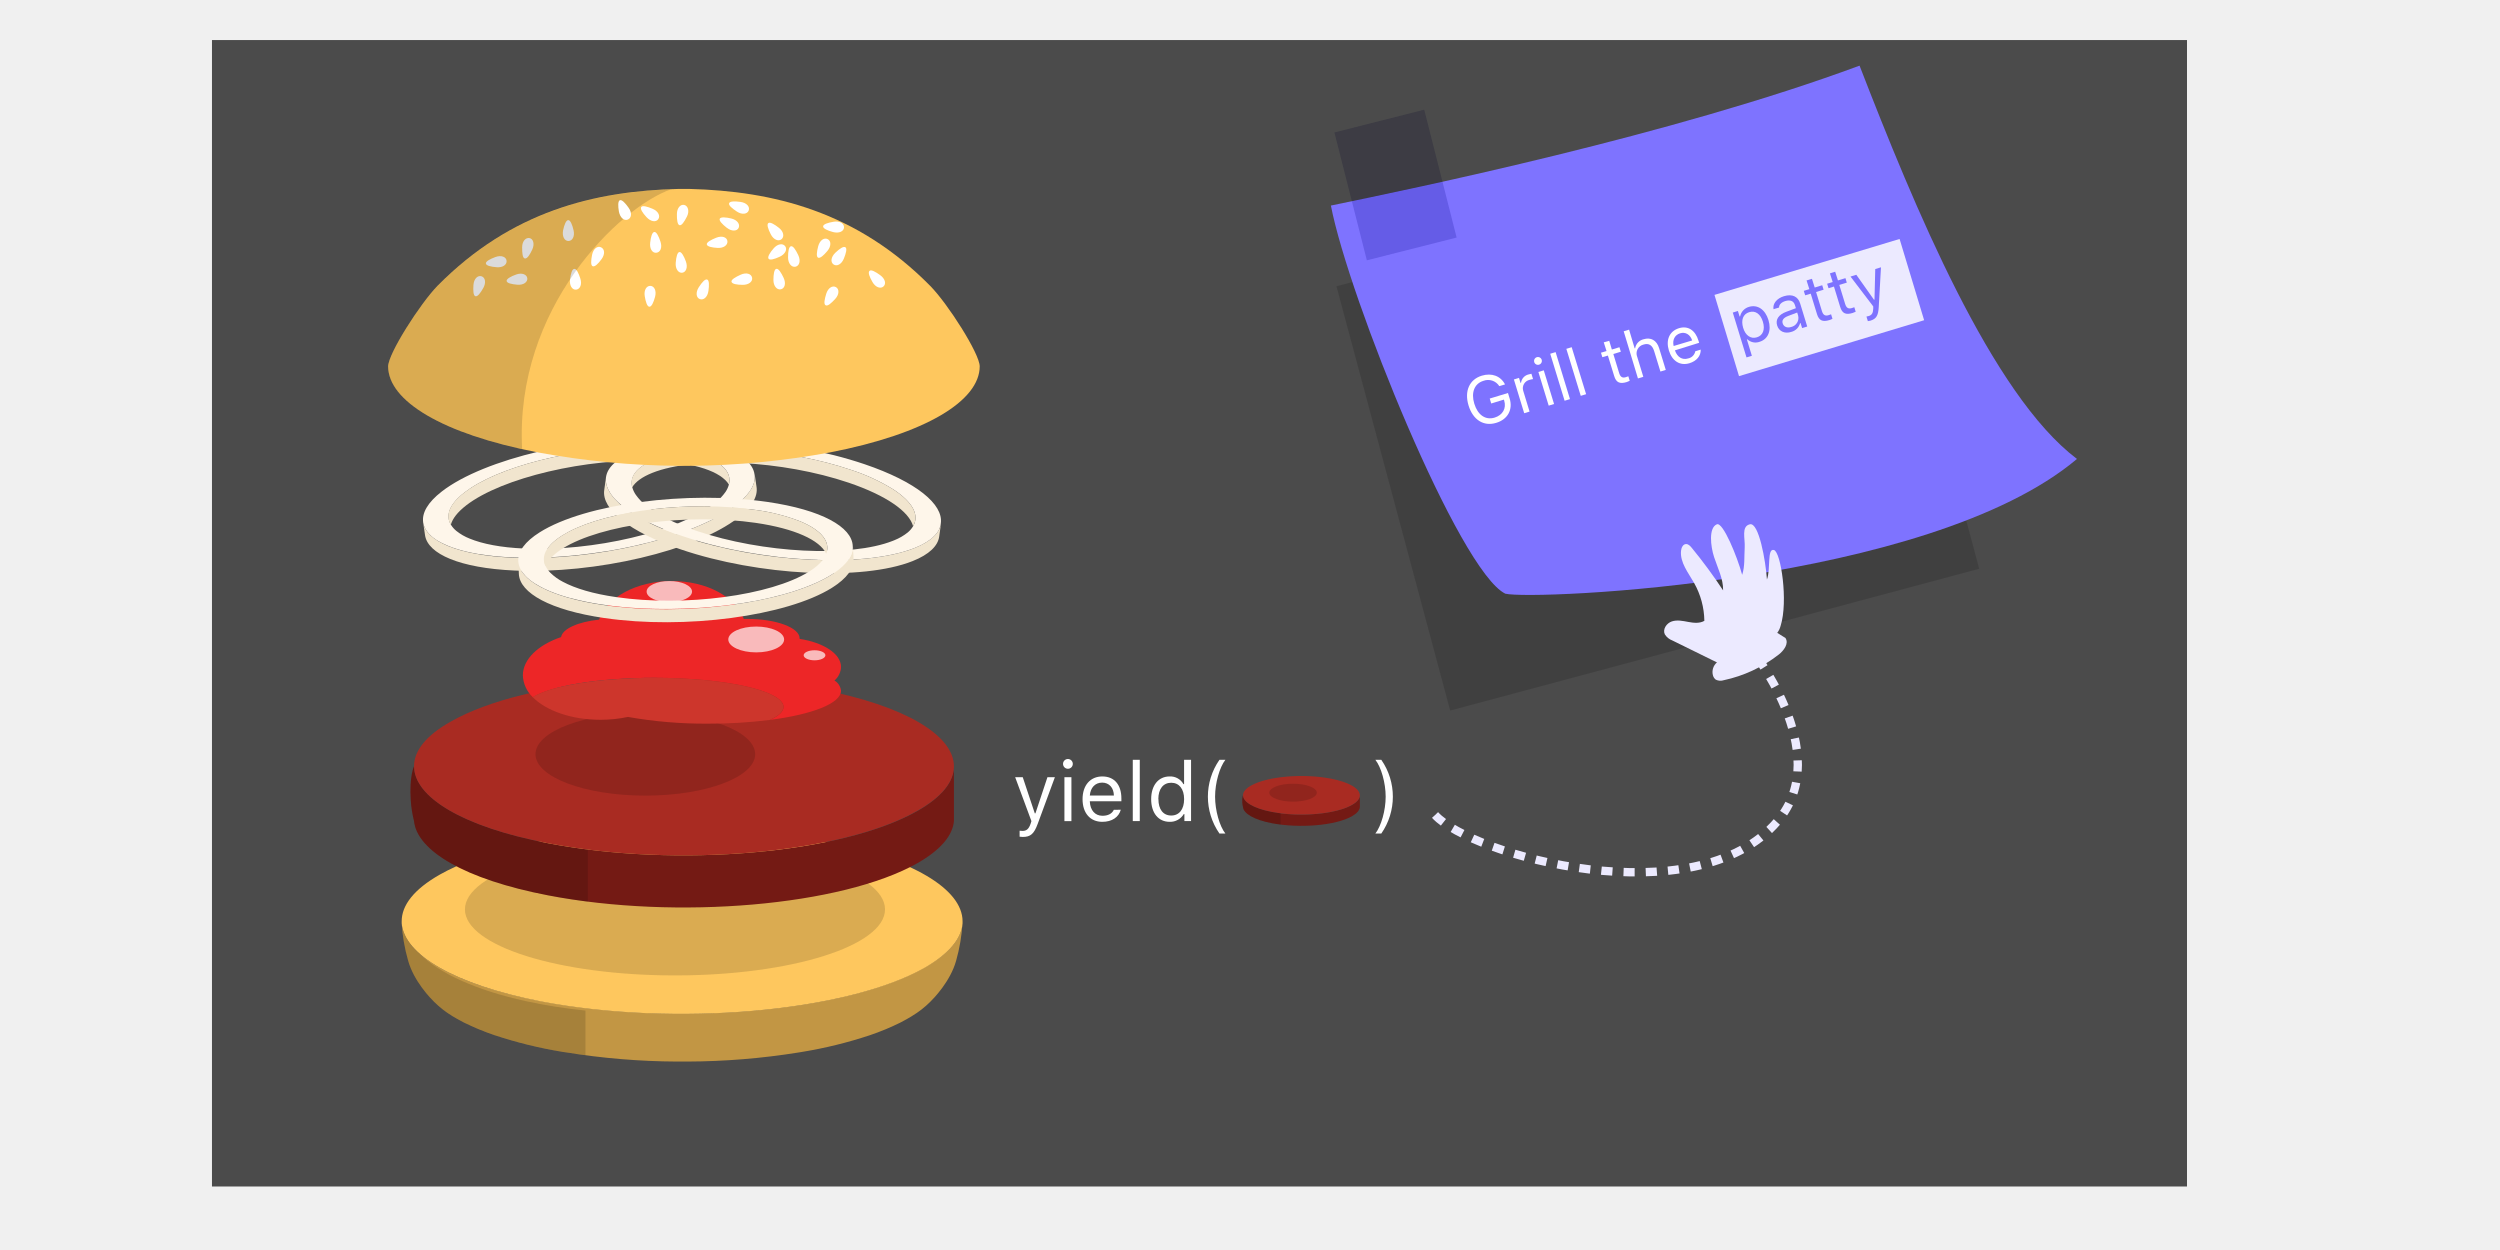
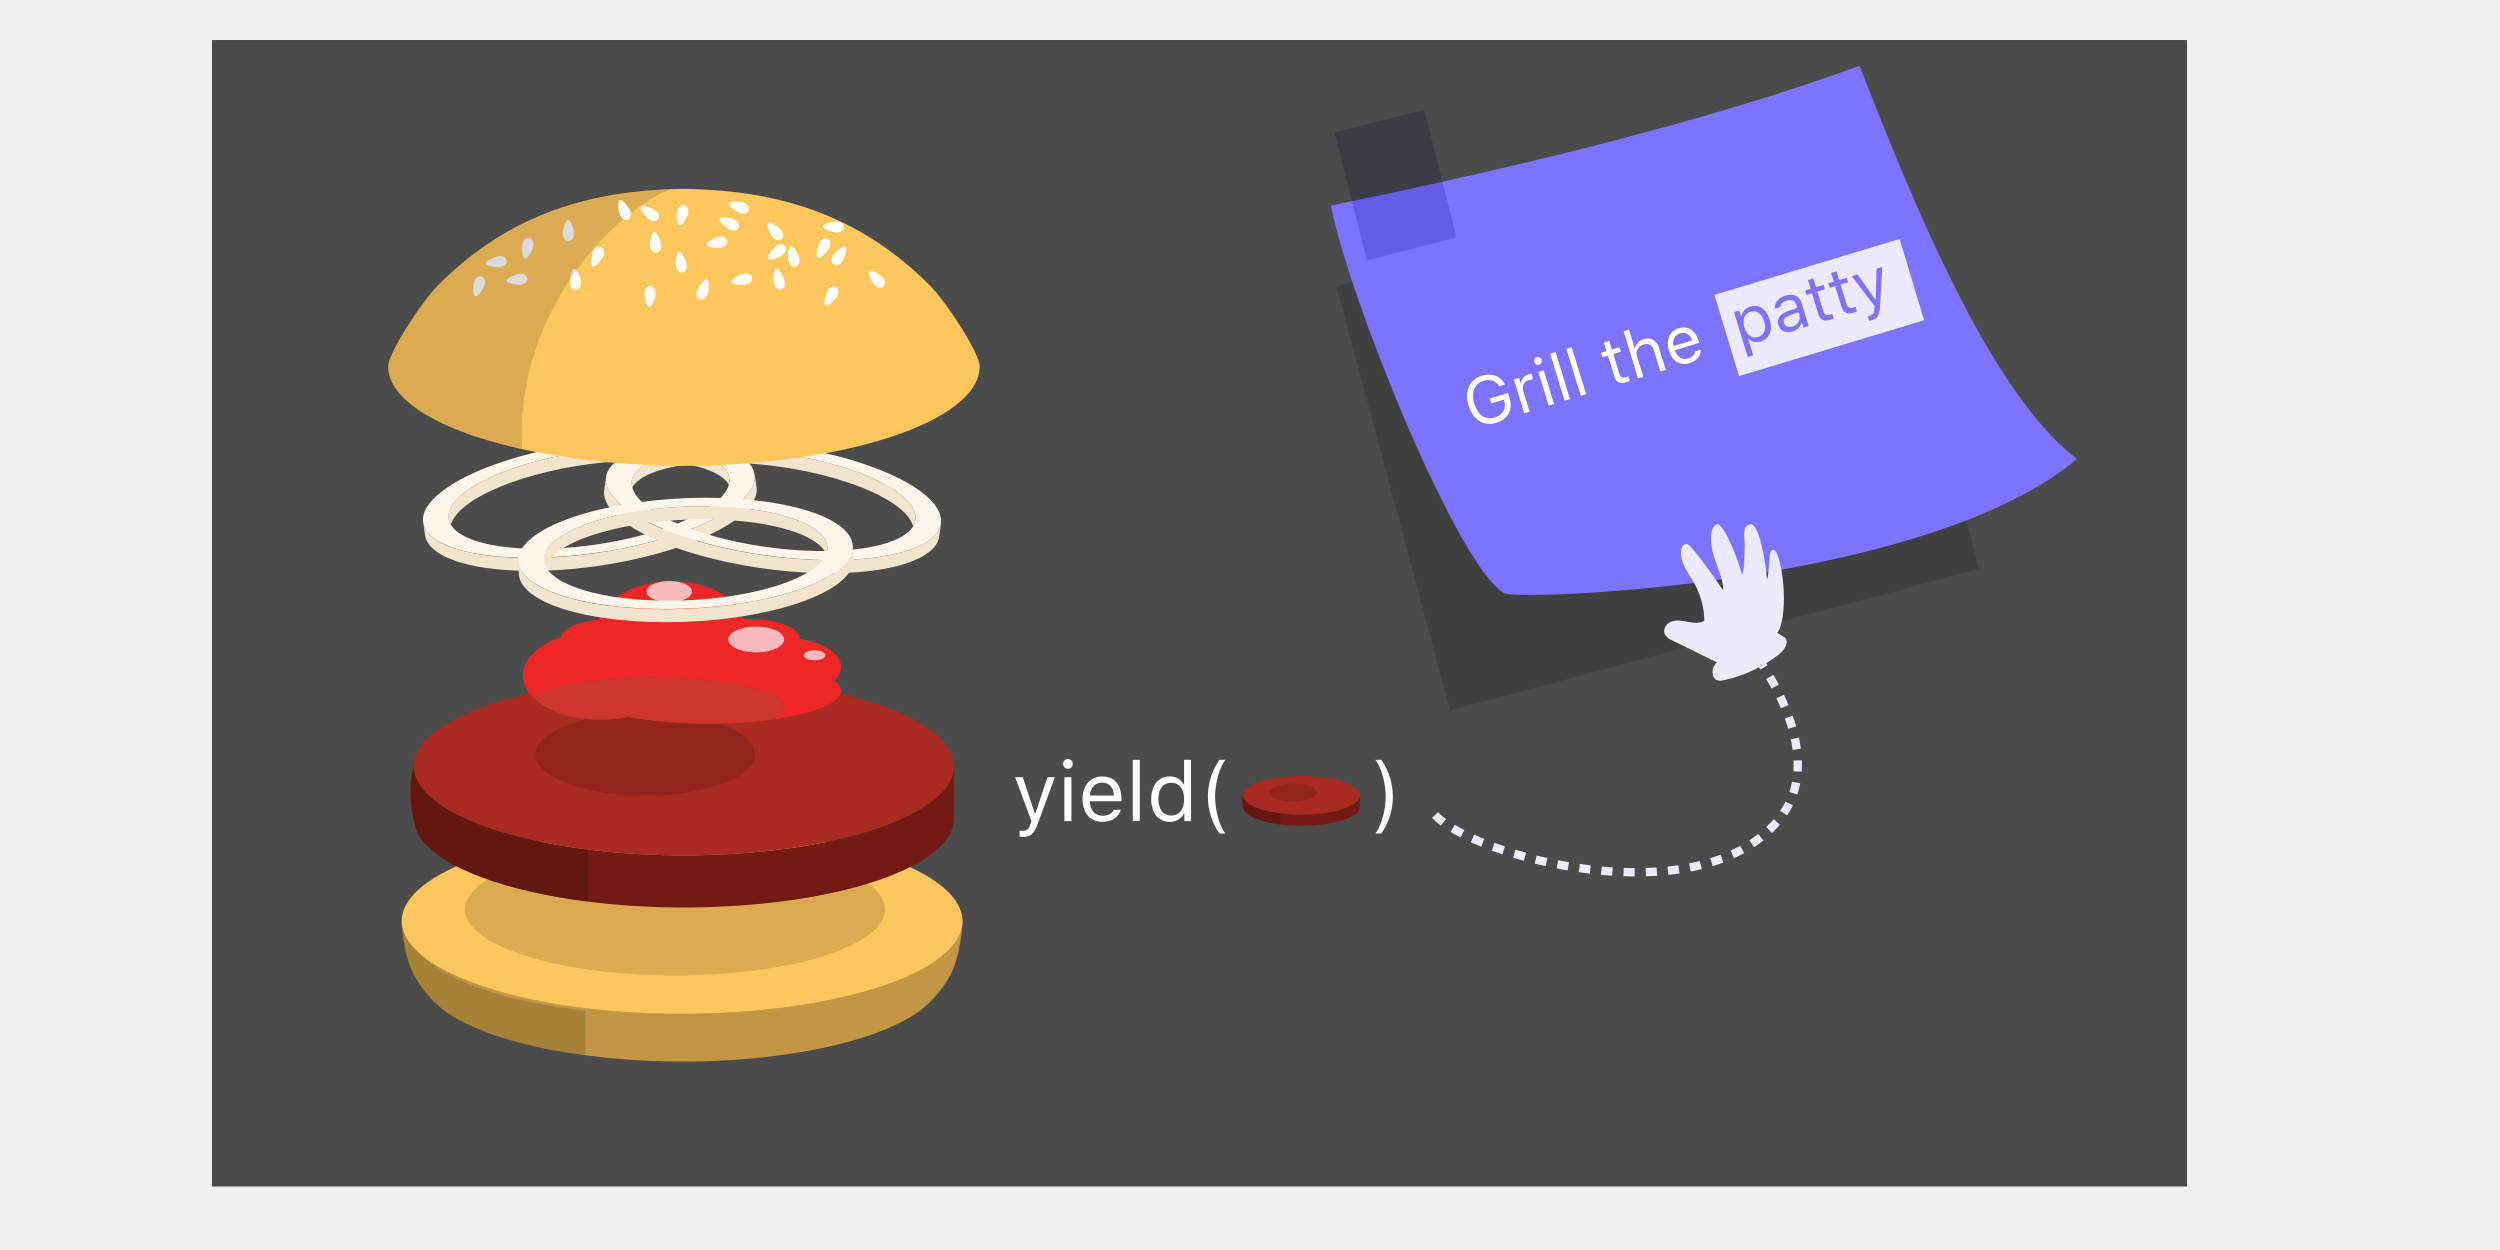
<svg xmlns="http://www.w3.org/2000/svg" xmlns:xlink="http://www.w3.org/1999/xlink" viewBox="0 0 900 450">
  <defs>
    <style>.a{fill:#c29644;}.b{fill:#fec75e;}.c,.n{fill:#4b4b4b;}.c{opacity:0.2;}.c,.q{mix-blend-mode:multiply;}.d{fill:#ed2627;}.e{fill:#fddfe0;opacity:0.8;}.f{fill:#cd362c;}.g{fill:#f1e5ce;}.h{fill:#fef6ea;}.i{fill:#741a14;}.j,.r{fill:none;}.k{fill:#a92b22;}.l{fill:#fff;}.m{isolation:isolate;}.o{fill:#7e73ff;}.p{fill:#eceaff;}.q{fill:#574fb0;opacity:0.3;}.r{stroke:#eceaff;stroke-miterlimit:10;stroke-width:3px;stroke-dasharray:4;}</style>
    <symbol id="a" viewBox="0 0 150.68 62.56">
      <path class="a" d="M150.66,25.43a47.39,47.39,0,0,1-1.69,10c-1.55,5.67-6.17,10.33-7,11.14a25.48,25.48,0,0,1-4.86,3.78l-.3.19c-.33.19-.66.39-1,.58l-.17.1c-.18.1-.35.2-.54.29-.37.21-.76.41-1.15.62l-.61.29-1,.47-.71.33-1.27.55-.5.21c-.54.22-1.08.44-1.63.64l-.4.16-1.87.67-.2.07a118.48,118.48,0,0,1-18.09,4.46l-.29.05-.68.11a192,192,0,0,1-30,2.45H73.93A191.82,191.82,0,0,1,44,60.1L43.3,60l-.3-.05a119.07,119.07,0,0,1-18.09-4.46l-.2-.07-1.87-.67-.4-.16c-.55-.2-1.09-.42-1.63-.64l-.5-.21-1.26-.55-.72-.33-1-.47-.61-.29-1.16-.62-.53-.29-.18-.1-1-.58-.31-.19A25.8,25.8,0,0,1,8.7,46.53c-.83-.81-5.45-5.47-7-11.14A46.64,46.64,0,0,1,0,25.46C.64,33.8,14,41.85,37.4,46.35c35.94,6.92,82.06,2.91,103-9C147.07,33.62,150.39,29.52,150.66,25.43Z" />
      <path class="b" d="M150.68,24.87c0,.14,0,.29,0,.43s0,.09,0,.13c-.27,4.09-3.59,8.19-10.25,12-21,11.86-67.07,15.87-103,9C14,41.85.64,33.8,0,25.46a.86.86,0,0,1,0-.16v-.13c0-.19,0-.3,0-.3H0C0,20.6,3.3,16.29,10.26,12.35c21-11.87,67.07-15.88,103-9C137.26,8,150.65,16.32,150.68,24.87Z" />
      <ellipse class="c" cx="73.42" cy="21.71" rx="56.43" ry="17.74" />
      <path class="c" d="M49.37,48.89v12q-2.73-.36-5.4-.8L43.3,60l-.3-.06a117.89,117.89,0,0,1-18.09-4.46l-.19-.07c-.64-.22-1.27-.45-1.88-.68l-.39-.14-1.63-.65-.51-.21L19,53.18l-.7-.32-1-.48-.61-.3-1.15-.6-.53-.3-.18-.09-1-.6a3,3,0,0,1-.3-.18,25.17,25.17,0,0,1-4.86-3.78c-.84-.81-5.45-5.47-7-11.14A46.06,46.06,0,0,1,0,25.25C.15,28.14,1.82,31,4.92,33.7c5.17,5.14,14.86,9.67,28.43,12.66A142.42,142.42,0,0,0,49.37,48.89Z" />
    </symbol>
    <symbol id="b" viewBox="0 0 146.05 61.89">
      <path class="i" d="M146.05,24V38.69h0c-.34,3.85-3.54,7.74-9.85,11.32C116,61.43,71.57,65.29,37,58.63c-22.4-4.31-35.2-12-36-19.94H1a31.09,31.09,0,0,1-.88-5.61C-.31,26.7,1,23.94,1,23.94c0,8.24,12.92,16.25,36,20.69,34.61,6.66,79,2.8,99.2-8.63C142.86,32.21,146.05,28.06,146.05,24Z" />
      <line class="j" x1="0.95" y1="24.72" x2="0.95" y2="37.25" />
      <path class="k" d="M146.05,23.94v0c0,4.09-3.19,8.24-9.89,12C116,47.43,71.57,51.29,37,44.63,13.87,40.19,1,32.18,1,23.94c0-4.09,3.17-8.25,9.89-12C31,.46,75.43-3.4,110,3.26,133.13,7.71,146,15.71,146.05,23.94Z" />
      <ellipse class="c" cx="63.14" cy="20.71" rx="29.51" ry="11.13" />
      <path class="c" d="M28.79,42.8c2.56.66,5.29,1.28,8.17,1.83q5.24,1,10.72,1.69v14Q42.21,59.63,37,58.63c-22.4-4.31-35.2-12-36-20H1a30.82,30.82,0,0,1-.88-5.6C-.31,26.71,1,24,1,24c0,7.2,9.9,14.23,27.84,18.85" />
    </symbol>
    <symbol id="c" viewBox="0 0 85.47 38.34">
      <path class="d" d="M85.47,29.47c0,3.41-7.75,6.37-19.12,7.85,2.36-1,3.69-2.24,3.69-3.5C70,29.5,54.52,26,35.37,26,20.29,26,7.45,28.17,2.68,31.21A8.39,8.39,0,0,1,0,25.35C0,21,4.13,17.14,10.27,15.06c.38-2.24,4.57-4.1,10.2-4.69C22.53,4.43,30.47,0,40,0S57.21,4.34,59.36,10.18h.92c7.77,0,14.07,2.34,14.07,5.22a.66.66,0,0,1,0,.14c6.46,1,11.13,4,11.13,7.57a5.07,5.07,0,0,1-1.76,3.62A3.62,3.62,0,0,1,85.47,29.47Z" />
      <ellipse class="e" cx="62.69" cy="15.7" rx="7.5" ry="3.47" />
      <ellipse class="e" cx="78.36" cy="19.95" rx="2.92" ry="1.35" />
      <ellipse class="e" cx="39.35" cy="2.84" rx="6.1" ry="2.84" />
      <path class="f" d="M70,33.82c0,1.26-1.33,2.45-3.69,3.5a128.53,128.53,0,0,1-16.54,1,119.26,119.26,0,0,1-21.55-1.81,34.81,34.81,0,0,1-7.38.77c-7.81,0-14.62-2.46-18.2-6.09C7.45,28.17,20.29,26,35.37,26,54.52,26,70,29.5,70,33.82Z" />
    </symbol>
    <symbol id="e" viewBox="0 0 155.19 57.24">
      <path class="g" d="M155.18,25.61c0,4.39-3.39,8.84-10.56,12.9C123,50.73,75.53,54.86,38.52,47.74,13.82,43,0,34.42,0,25.61H0v6H0C0,40.44,13.82,49,38.52,53.75c37,7.13,84.52,3,106.1-9.22,7.17-4.06,10.58-8.51,10.56-12.9h0v-6Z" />
      <path class="h" d="M116.67,3.49c-37-7.12-84.52-3-106.1,9.23C3.4,16.78,0,21.22,0,25.61v.19a3.52,3.52,0,0,0,.05.64c0,.13,0,.27.05.41a9.11,9.11,0,0,0,.4,1.64l.05.11a1.42,1.42,0,0,0,.1.29c.06.14.11.28.17.41s.13.27.19.41.13.26.2.38,0,0,0,0c.15.27.31.54.47.8a0,0,0,0,0,0,0c.09.13.17.26.27.39a12.28,12.28,0,0,0,.9,1.18l0,0c.21.25.44.51.68.77l0,0c.12.13.25.25.38.38l.82.78.44.38.46.39c.31.25.63.5,1,.75l.23.17,0,0,.6.43c.78.54,1.61,1.07,2.5,1.59l.58.33.43.24.35.2c.11.06.22.13.35.19l.88.45,1.13.56.85.4c.53.25,1.09.49,1.65.73l.78.33,1.63.65,1.51.56c.55.2,1.1.4,1.67.59l.85.28.87.29.15,0h0l.71.22.9.28.92.27,1.5.43,1,.26,1,.28.88.22.41.1c.62.16,1.24.31,1.87.45l2,.45,1.32.28,1.14.22,1.15.23q4.27.83,8.73,1.45c1.3.19,2.62.36,4,.52,1.82.22,3.67.41,5.52.58l1.8.16c1.1.1,2.2.18,3.31.25,1.27.09,2.55.17,3.83.23s2.55.13,3.83.17c3.93.14,7.87.17,11.79.11l1.25,0c1,0,2,0,3-.08l2-.07.27,0c.75,0,1.5-.06,2.25-.11l2.39-.14.91-.06,1.77-.12,1.59-.13,1.39-.12.81-.08,1.08-.11c.37,0,.73-.06,1.09-.11l.37,0,1.65-.18c1.11-.13,2.22-.27,3.32-.42l1.06-.14.4,0L109,49c.88-.13,1.74-.26,2.61-.41l1-.16.32-.06,1.66-.28,1.77-.33c1.8-.34,3.55-.71,5.27-1.09l1.45-.34c2.09-.5,4.12-1,6.06-1.61l1.73-.52.5-.16h0l.73-.23c1.94-.63,3.79-1.31,5.54-2l.75-.31.25-.1,1.57-.69.33-.15c.77-.35,1.53-.72,2.25-1.09l.82-.43,1-.53c.85-.48,1.64-1,2.39-1.46l.44-.3.43-.29.41-.3a23.9,23.9,0,0,0,3.22-2.75c.26-.27.51-.54.74-.81s.45-.54.65-.81.21-.27.3-.41.19-.27.27-.41a4.53,4.53,0,0,0,.26-.4c.08-.14.16-.27.23-.42s.29-.54.41-.81.11-.28.17-.41.07-.2.11-.29,0-.08,0-.13.09-.27.13-.41a5.09,5.09,0,0,0,.19-.77s0,0,0-.06l.06-.4.06-.41a7.5,7.5,0,0,0,0-.82v0C155.16,16.81,141.37,8.24,116.67,3.49Zm26,25.15a11.32,11.32,0,0,1-2,3.12,24.07,24.07,0,0,1-5.61,4.4l-.66.38c-18.27,10.34-58.49,13.83-89.83,7.8-10.57-2-18.79-4.89-24.32-8.18a23.71,23.71,0,0,1-5.6-4.41,11.43,11.43,0,0,1-2.06-3.15c-2-4.65.6-9.54,8.32-13.91.92-.52,1.9-1,2.94-1.52C43.17,4,80.92,1.16,110.68,6.88a88.84,88.84,0,0,1,20.76,6.31h0C140.92,17.67,145,23.21,142.66,28.64Z" />
      <path class="g" d="M142.66,28.64c-2.7-6.36-13.88-12.25-32-15.74-31.34-6-71.56-2.53-89.83,7.81-4.43,2.51-7.16,5.19-8.32,7.89-2-4.65.6-9.54,8.32-13.91.92-.52,1.9-1,2.94-1.52C43.17,4,80.92,1.16,110.68,6.88a88.84,88.84,0,0,1,20.76,6.31h0C140.92,17.67,145,23.21,142.66,28.64Z" />
    </symbol>
    <symbol id="d" viewBox="0 0 139.22 49.68">
      <use width="155.19" height="57.24" transform="translate(-2.1 7.89) rotate(-8.27) scale(0.58)" xlink:href="#e" />
      <use width="155.19" height="57.24" transform="matrix(0.58, 0.08, -0.08, 0.58, 51.21, -4.4)" xlink:href="#e" />
      <use width="155.19" height="57.24" transform="translate(24.92 18.15) rotate(-2.59) scale(0.58)" xlink:href="#e" />
    </symbol>
    <symbol id="h" viewBox="0 0 158.93 74.43">
      <path class="b" d="M145.63,26.05C125.89,6.06,103.49.57,80.85,0V0H78.08V0c-22.64.53-45,6-64.78,26C8.59,30.82,0,44.27,0,47.68c0,9.2,14.42,18.14,40.22,23.11A216.35,216.35,0,0,0,78.08,74.4v0h2.77v0a216.35,216.35,0,0,0,37.86-3.61c25.8-5,40.2-13.91,40.22-23.11C158.93,44.27,150.34,30.82,145.63,26.05Z" />
      <path class="l" d="M49.82,11.12c.37,1.64-.32,2.87-1.39,2.87S46.7,12.73,47,11.12c.31-1.46.8-2.74,1.39-2.74S49.49,9.67,49.82,11.12Z" />
      <path class="l" d="M36,15.69C36,14,37,13,38,13.21s1.41,1.61.71,3.1-1.38,2.5-2,2.37S36,17.19,36,15.69Z" />
      <path class="l" d="M34.39,23c1.57-.58,2.88,0,3,1s-1,1.88-2.66,1.74-2.82-.44-2.9-1S33,23.48,34.39,23Z" />
      <path class="l" d="M51.63,24.06c.52,1.59-.06,2.88-1.12,3s-1.84-1.1-1.64-2.72.54-2.81,1.14-2.86S51.17,22.64,51.63,24.06Z" />
      <path class="l" d="M54.79,17.7c.33-1.65,1.46-2.49,2.44-2s1.07,1.86.1,3.18S55.49,21,54.94,20.77,54.5,19.16,54.79,17.7Z" />
      <path class="l" d="M106.24,23.87c.72,1.53.31,2.87-.73,3.1s-2-.86-2-2.5c0-1.49.19-2.85.77-3S105.61,22.52,106.24,23.87Z" />
      <path class="l" d="M86.05,27.4c-.23,1.67-1.31,2.57-2.31,2.2s-1.17-1.8-.29-3.17,1.71-2.29,2.27-2.08S86.26,25.93,86.05,27.4Z" />
      <path class="l" d="M115.54,15.39c.44-1.63,1.62-2.39,2.57-1.89s.94,1.93-.11,3.18-2,2.06-2.51,1.78S115.16,16.83,115.54,15.39Z" />
      <path class="l" d="M103.54,16c1.09-1.28,2.49-1.46,3.13-.61s0,2.15-1.47,2.83-2.67,1-3,.53S102.57,17.1,103.54,16Z" />
      <path class="l" d="M117.69,28.19c.49-1.61,1.7-2.33,2.63-1.8s.88,2-.22,3.18-2,2-2.57,1.69S117.26,29.62,117.69,28.19Z" />
      <path class="l" d="M104.94,10.42c1.33,1,1.56,2.43.74,3.1s-2.15.12-2.89-1.34-1.11-2.63-.65-3S103.77,9.5,104.94,10.42Z" />
      <path class="l" d="M110.19,17.81c.71,1.52.29,2.86-.75,3.09s-2-.86-2-2.5.2-2.85.78-3S109.55,16.45,110.19,17.81Z" />
      <path class="l" d="M73.16,14.15c.53,1.59,0,2.88-1.1,3s-1.85-1.09-1.66-2.72c.16-1.48.51-2.8,1.11-2.86S72.69,12.73,73.16,14.15Z" />
      <path class="l" d="M88.15,13.11c1.56-.62,2.88-.13,3,.92s-1,1.91-2.62,1.82c-1.49-.08-2.83-.35-2.92-.94S86.76,13.67,88.15,13.11Z" />
      <path class="l" d="M80,19.52c.57,1.58,0,2.88-1,3s-1.87-1-1.74-2.67.45-2.82,1-2.9S79.51,18.12,80,19.52Z" />
      <path class="l" d="M68.94,28.84c-.28-1.66.48-2.85,1.54-2.79s1.66,1.36,1.23,2.94-.94,2.69-1.54,2.66S69.19,30.31,68.94,28.84Z" />
      <path class="l" d="M132.18,23.16c1.38,1,1.68,2.34.89,3.05s-2.13.23-2.95-1.19-1.25-2.57-.8-3S131,22.3,132.18,23.16Z" />
      <path class="l" d="M28.82,18.3c1.58-.58,2.89-.05,3,1s-1,1.88-2.66,1.74-2.82-.43-2.9-1S27.42,18.81,28.82,18.3Z" />
      <path class="l" d="M22.92,25.8c.12-1.67,1.14-2.64,2.16-2.33s1.29,1.71.49,3.14S24,29,23.44,28.83,22.81,27.29,22.92,25.8Z" />
      <path class="l" d="M122.43,18.73c-.63,1.55-1.9,2.17-2.77,1.56s-.71-2,.49-3.15,2.22-1.8,2.71-1.46S123,17.34,122.43,18.73Z" />
      <path class="l" d="M94.7,23.05c1.53-.69,2.87-.26,3.08.79s-.89,1.95-2.53,1.93c-1.49,0-2.84-.22-3-.81S93.34,23.67,94.7,23.05Z" />
      <path class="c" d="M36,69.92C12.87,64.83,0,56.37,0,47.68c0-3.41,8.59-16.86,13.3-21.63C32.44,6.66,54.09.92,76,.1,62.31,4.87,33.93,31.83,36,69.92Z" />
      <path class="l" d="M119.67,8.82c1.66-.29,2.85.46,2.8,1.53s-1.35,1.66-2.94,1.24c-1.44-.39-2.7-.93-2.67-1.53S118.2,9.07,119.67,8.82Z" />
      <path class="l" d="M94.66,3.49c1.67.23,2.58,1.3,2.21,2.3S95.08,7,93.7,6.09s-2.3-1.7-2.09-2.26S93.18,3.29,94.66,3.49Z" />
      <path class="l" d="M77.58,6.76c0-1.68,1-2.71,2-2.45S81,6,80.28,7.42s-1.43,2.48-2,2.33S77.55,8.25,77.58,6.76Z" />
      <path class="l" d="M64.6,5.06c1,1.39.78,2.78-.22,3.18S62.31,7.72,62,6.1c-.26-1.47-.29-2.84.26-3.06S63.75,3.84,64.6,5.06Z" />
      <path class="l" d="M92.17,7.94c1.64.39,2.43,1.55,2,2.51s-1.9,1-3.18,0S88.84,8.51,89.1,8,90.72,7.6,92.17,7.94Z" />
      <path class="l" d="M71.05,5.34c1.55.66,2.14,1.94,1.51,2.81s-2,.66-3.13-.55S67.67,5.35,68,4.86,69.68,4.76,71.05,5.34Z" />
    </symbol>
  </defs>
  <g class="m">
    <rect class="n" x="76.31" y="14.42" width="711.01" height="412.72" />
    <use width="150.68" height="62.56" transform="translate(144.61 298.29) scale(1.34)" xlink:href="#a" />
    <use width="146.05" height="61.89" transform="translate(147.71 243.76) scale(1.34)" xlink:href="#b" />
    <use width="85.47" height="38.34" transform="translate(188.23 209.17) scale(1.34)" xlink:href="#c" />
    <use width="139.23" height="49.68" transform="translate(152.28 157.78) scale(1.34)" xlink:href="#d" />
    <use width="158.93" height="74.43" transform="translate(139.73 68.01) scale(1.34)" xlink:href="#h" />
    <path class="l" d="M367.06,301.21v-2.15a5.91,5.91,0,0,0,1.05.07c1.45,0,2.25-.69,2.91-2.59l.29-.94-5.85-15.81h2.73l4.33,13h.24l4.32-13h2.68l-6.17,16.76c-1.34,3.66-2.6,4.75-5.4,4.75A7.27,7.27,0,0,1,367.06,301.21Z" />
    <path class="l" d="M382.69,275a1.76,1.76,0,1,1,1.76,1.76A1.76,1.76,0,0,1,382.69,275Zm.5,4.8h2.52v15.8h-2.52Z" />
    <path class="l" d="M403.49,291.5c-.73,2.69-3.19,4.36-6.65,4.36-4.38,0-7.12-3.16-7.12-8.15s2.78-8.19,7.12-8.19,6.86,3,6.86,7.94v1H392.34v.12c.14,3.12,1.88,5.1,4.56,5.1,2,0,3.41-.75,4.07-2.14Zm-11.15-5.11H401c-.05-2.8-1.72-4.65-4.23-4.65S392.53,283.59,392.34,286.39Z" />
    <path class="l" d="M407.8,273.53h2.52v22.06H407.8Z" />
    <path class="l" d="M414.42,287.69c0-4.95,2.62-8.17,6.63-8.17a5.41,5.41,0,0,1,5,2.77h.22v-8.76h2.51v22.06h-2.4v-2.52h-.23a5.67,5.67,0,0,1-5.06,2.79C417,295.86,414.42,292.66,414.42,287.69Zm2.61,0c0,3.69,1.72,5.9,4.61,5.9s4.64-2.25,4.64-5.9-1.78-5.9-4.64-5.9S417,284,417,287.69Z" />
    <path class="l" d="M439,273.53h2.14c-2.08,2.66-3.71,8.32-3.71,13.27s1.61,10.62,3.71,13.28H439a23.26,23.26,0,0,1,0-26.55Z" />
    <path class="l" d="M497.27,300.08h-2.14c2.08-2.66,3.71-8.32,3.71-13.27s-1.61-10.62-3.71-13.28h2.14a23.26,23.26,0,0,1,0,26.55Z" />
    <use width="146.05" height="61.89" transform="translate(447.19 279.36) scale(0.29)" xlink:href="#b" />
    <rect class="c" x="496.05" y="76.54" width="196.35" height="157.47" transform="matrix(0.97, -0.26, 0.26, 0.97, -19.95, 157.79)" />
    <path class="o" d="M479.12,74c30.15-6.24,122.65-25.29,190.32-50.37C689.08,74.29,717,142.06,747.71,165.22c-53.39,45-196,50.91-205.8,48.51C525.3,205.51,485.62,107.54,479.12,74Z" />
    <rect class="p" x="618.08" y="93.49" width="69.42" height="30.47" transform="matrix(0.96, -0.29, 0.29, 0.96, -3.26, 195.65)" />
    <path class="l" d="M538.62,152.23c-4.48,1.37-8.36-1.06-9.94-6.25s.31-9.37,4.75-10.73c3.6-1.1,6.81.1,8.38,3.14l-2.06.62a4.77,4.77,0,0,0-5.75-1.9c-3.21,1-4.48,4.2-3.25,8.23s4,6,7.31,5c2.9-.89,4.3-3.34,3.46-6.09l-.12-.39-4.56,1.4-.54-1.78,6.57-2,.61,2C544.7,147.47,542.77,151,538.62,152.23Z" />
    <path class="l" d="M545,136.61l1.84-.57.55,1.8.18-.05a3.54,3.54,0,0,1,2.74-3,7.82,7.82,0,0,1,1-.24l.59,1.93a7.5,7.5,0,0,0-1.27.27,3.09,3.09,0,0,0-2.28,3.91l2.29,7.51-1.93.59Z" />
    <path class="l" d="M552.32,130.35a1.41,1.41,0,1,1,1.76.93A1.4,1.4,0,0,1,552.32,130.35Zm1.5,3.56,1.94-.59,3.7,12.12-1.93.59Z" />
    <path class="l" d="M558.08,127.35l1.94-.59,5.17,16.92-1.93.59Z" />
    <path class="l" d="M563.88,125.58l1.93-.59L571,141.91l-1.93.59Z" />
    <path class="l" d="M579.32,122.69l.95,3.14L583,125l.5,1.62-2.7.82,2.09,6.86c.44,1.42,1.17,1.87,2.42,1.48a6.34,6.34,0,0,0,.89-.32l.5,1.63a7.52,7.52,0,0,1-1.1.46c-2.5.76-3.78.15-4.49-2.17L578.84,128l-2,.59-.49-1.62,2-.59-1-3.14Z" />
    <path class="l" d="M584.53,119.27l1.94-.6,2,6.72.18,0a4,4,0,0,1,3.08-3.27c2.56-.78,4.68.37,5.55,3.21l2.4,7.84-1.93.59-2.26-7.37c-.65-2.14-1.94-2.92-3.78-2.36a3.28,3.28,0,0,0-2.31,4.45l2.19,7.17-1.93.59Z" />
    <path class="l" d="M612.26,125.86c.07,2.24-1.43,4.1-4.08,4.91-3.36,1-6.2-.76-7.38-4.59s.22-6.93,3.54-8,6,.72,7.12,4.48l.23.75L603,126.12l0,.09c.83,2.36,2.63,3.47,4.69,2.84a3.28,3.28,0,0,0,2.62-2.6Zm-9.75-1.3,6.67-2c-.7-2.14-2.42-3.16-4.34-2.57S602,122.37,602.51,124.56Z" />
-     <path class="o" d="M636.64,115.21c1.16,3.79-.1,6.89-3.17,7.83a4.25,4.25,0,0,1-4.41-.88l-.18.06,1.79,5.86-1.93.59-4.94-16.15,1.84-.57.62,2,.18-.06a4.56,4.56,0,0,1,3.19-3.42C632.72,109.55,635.47,111.4,636.64,115.21Zm-2,.61c-.87-2.83-2.71-4.12-4.93-3.44s-3,2.83-2.18,5.62,2.76,4.1,4.94,3.44S635.5,118.65,634.64,115.82Z" />
-     <path class="o" d="M639.77,117.17c-.66-2.17.55-3.91,3.32-4.94l3.43-1.28-.34-1.1c-.46-1.49-1.64-2-3.45-1.48-1.45.45-2.29,1.31-2.27,2.34l-2,.6c-.34-2,1.18-3.89,3.76-4.68,3-.9,5.07.11,5.84,2.63l2.54,8.29-1.84.56-.55-1.78-.18,0a4.35,4.35,0,0,1-3.12,3.14C642.61,120.24,640.45,119.38,639.77,117.17Zm7.56-3.55-.34-1.11-3.19,1.21c-1.8.69-2.42,1.58-2,2.79s1.65,1.64,3,1.21A3.34,3.34,0,0,0,647.33,113.62Z" />
-     <path class="o" d="M652.3,100.37l1,3.14,2.7-.83.49,1.62-2.7.83,2.1,6.85c.44,1.43,1.16,1.87,2.42,1.48a6.23,6.23,0,0,0,.88-.32l.5,1.63a6.57,6.57,0,0,1-1.1.46c-2.49.76-3.77.15-4.48-2.17l-2.25-7.34-2,.59-.5-1.61,2-.6-1-3.14Z" />
-     <path class="o" d="M660.66,97.82l1,3.13,2.7-.82.49,1.62-2.7.82,2.1,6.85c.44,1.43,1.16,1.87,2.42,1.49a9.25,9.25,0,0,0,.88-.32l.5,1.63a6.52,6.52,0,0,1-1.1.45c-2.49.77-3.77.15-4.48-2.16l-2.25-7.35-1.95.6-.5-1.62,2-.6-1-3.13Z" />
-     <path class="o" d="M672.43,115.61l-.51-1.65a5.46,5.46,0,0,0,.83-.19c1.11-.34,1.56-1.06,1.62-2.67v-.79l-8.19-10.75,2.09-.64,6.37,9,.18-.06.27-11,2.06-.63-.8,14.3c-.18,3.13-.89,4.25-3,4.91A6,6,0,0,1,672.43,115.61Z" />
+     <path class="o" d="M637.1,115.07c1.16,3.79-.1,6.89-3.17,7.83a4.25,4.25,0,0,1-4.41-.88l-.18.06,1.79,5.86-1.93.59-4.94-16.15,1.84-.57.62,2,.18,0a4.56,4.56,0,0,1,3.19-3.42C633.18,109.41,635.93,111.26,637.1,115.07Zm-2,.61c-.87-2.83-2.71-4.12-4.93-3.44s-3,2.83-2.18,5.62,2.76,4.1,4.94,3.44S636,118.51,635.1,115.68Z" />
+     <path class="o" d="M640.23,117c-.67-2.17.55-3.91,3.32-4.94l3.43-1.28-.34-1.1c-.46-1.5-1.64-2-3.45-1.48-1.45.45-2.29,1.31-2.27,2.34l-1.95.6c-.34-2,1.18-3.89,3.76-4.68,3-.9,5.07.11,5.84,2.63l2.54,8.29-1.84.56-.55-1.78-.18,0a4.35,4.35,0,0,1-3.12,3.14C643.07,120.1,640.9,119.24,640.23,117Zm7.56-3.55-.34-1.11-3.19,1.21c-1.8.69-2.42,1.58-2,2.79s1.65,1.64,3,1.21A3.34,3.34,0,0,0,647.79,113.48Z" />
+     <path class="o" d="M652.76,100.23l1,3.14,2.7-.83.49,1.62-2.7.83,2.1,6.85c.44,1.43,1.16,1.87,2.42,1.48a5.81,5.81,0,0,0,.88-.32l.5,1.63a6.57,6.57,0,0,1-1.1.46c-2.49.76-3.77.15-4.48-2.17l-2.25-7.34-1.95.59-.5-1.62,2-.59-1-3.14Z" />
+     <path class="o" d="M661.12,97.68l1,3.13,2.7-.82.49,1.61-2.7.83,2.1,6.85c.44,1.43,1.16,1.87,2.42,1.49.35-.11.53-.18.88-.32l.5,1.63a6.52,6.52,0,0,1-1.1.45c-2.49.77-3.77.15-4.48-2.16L660.64,103l-1.95.6-.5-1.62,2-.6-1-3.13Z" />
+     <path class="o" d="M672.89,115.47l-.51-1.65a4.54,4.54,0,0,0,.83-.2c1.11-.34,1.56-1.05,1.62-2.66v-.79l-8.19-10.76,2.09-.63,6.37,9,.18-.06.27-11,2.06-.63-.8,14.3c-.18,3.13-.89,4.25-3,4.91A6.4,6.4,0,0,1,672.89,115.47Z" />
    <rect class="q" x="485.72" y="42.84" width="33.34" height="47.48" transform="translate(-0.95 125.56) rotate(-14.23)" />
    <path class="r" d="M516.63,293.41c13.09,14.43,93.67,37,123.31,2.18,21-24.64-10.21-62.89-10.21-62.89" />
    <path class="p" d="M639.81,227.83a7.34,7.34,0,0,0,1.23-2.6c2.75-8.72.09-26.55-2.43-27.23s-1.1,6.73-2.51,10.62c-.47-6.76-2.91-20.63-6.13-19.88s-1.67,5.13-1.88,8.41.12,6.68-.91,9.79c-1.8-6.59-6.9-19.1-9.11-18.19-3,1.23-2.28,7.85-1,11.79s3.33,7.81,3.25,12A182.24,182.24,0,0,0,609,197.18c-.53-.64-1.19-1.34-2-1.32-1.11,0-1.72,1.31-1.83,2.42-.42,4.22,2.62,7.9,4.72,11.61a28.55,28.55,0,0,1,3.68,13.61c-1.72,1-3.86.76-5.82.39s-4-.81-5.89-.18-3.39,2.82-2.53,4.65a5.45,5.45,0,0,0,2.74,2.22L618,238.42h.15a4.56,4.56,0,0,0-1.46,4.82,2.76,2.76,0,0,0,1,1.44,3.76,3.76,0,0,0,2.88.19,48.83,48.83,0,0,0,19.74-9.2c1.87-1.45,3.78-4,2.45-6Z" />
  </g>
</svg>
